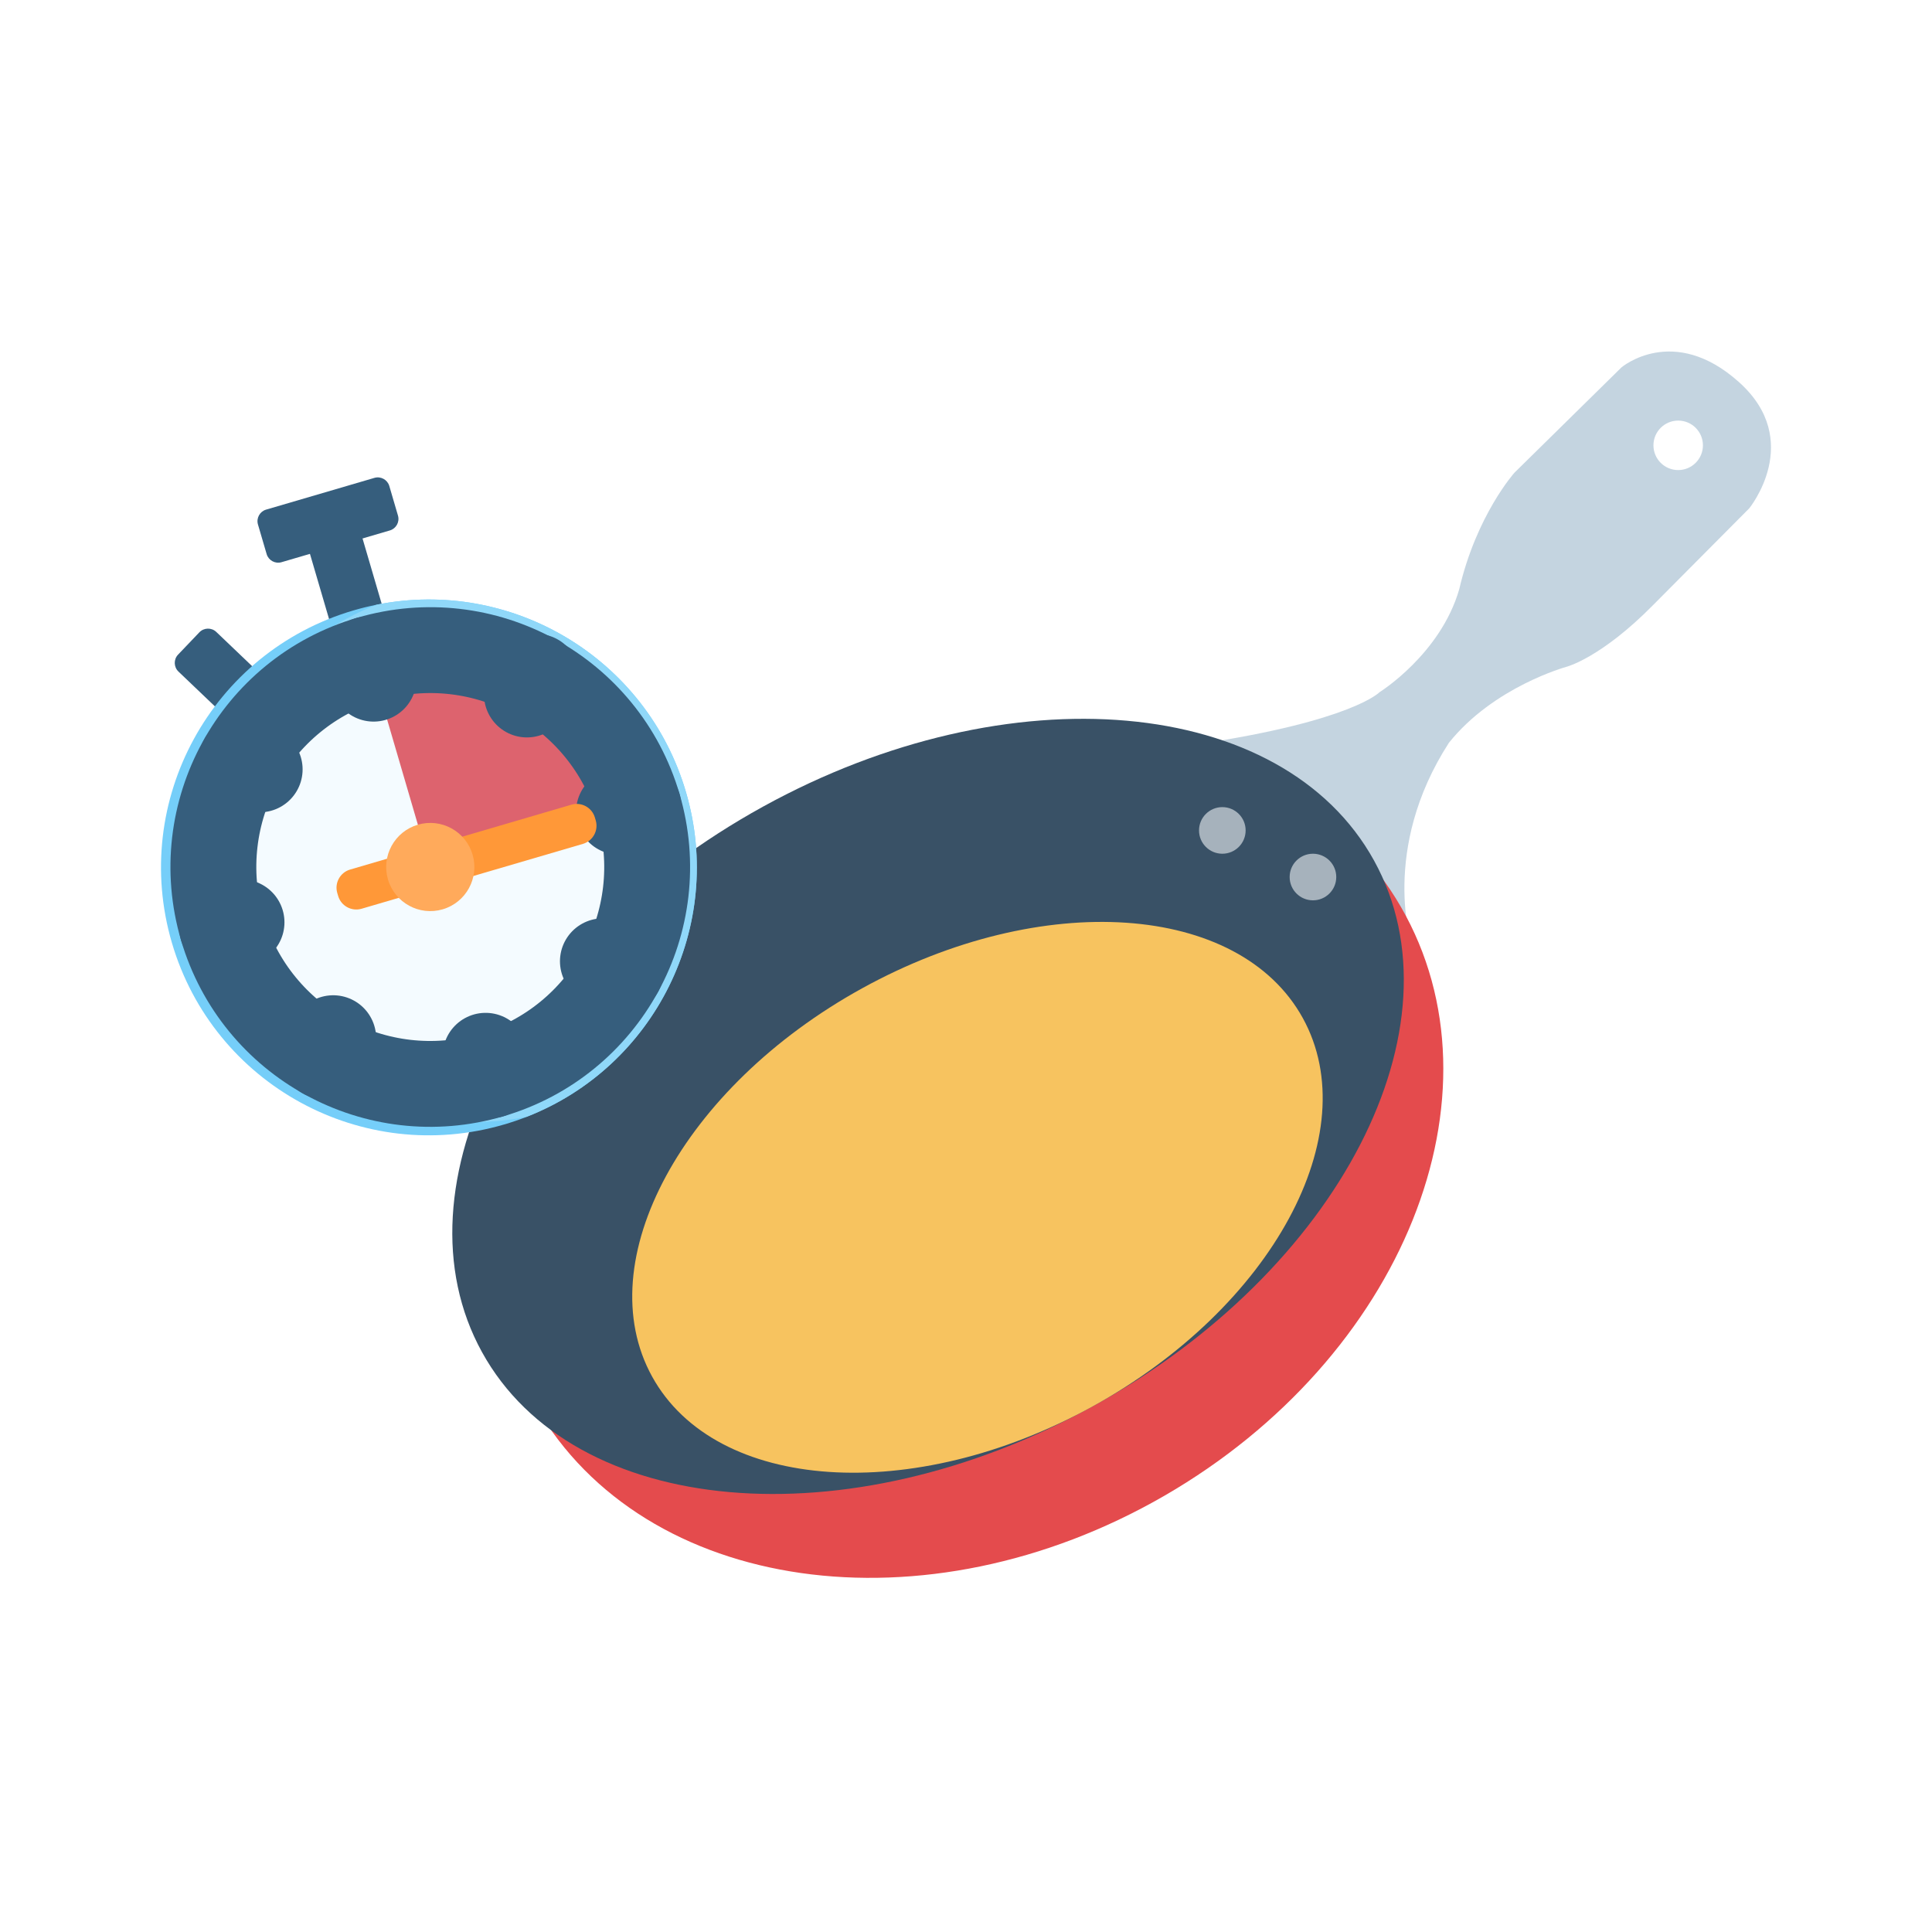
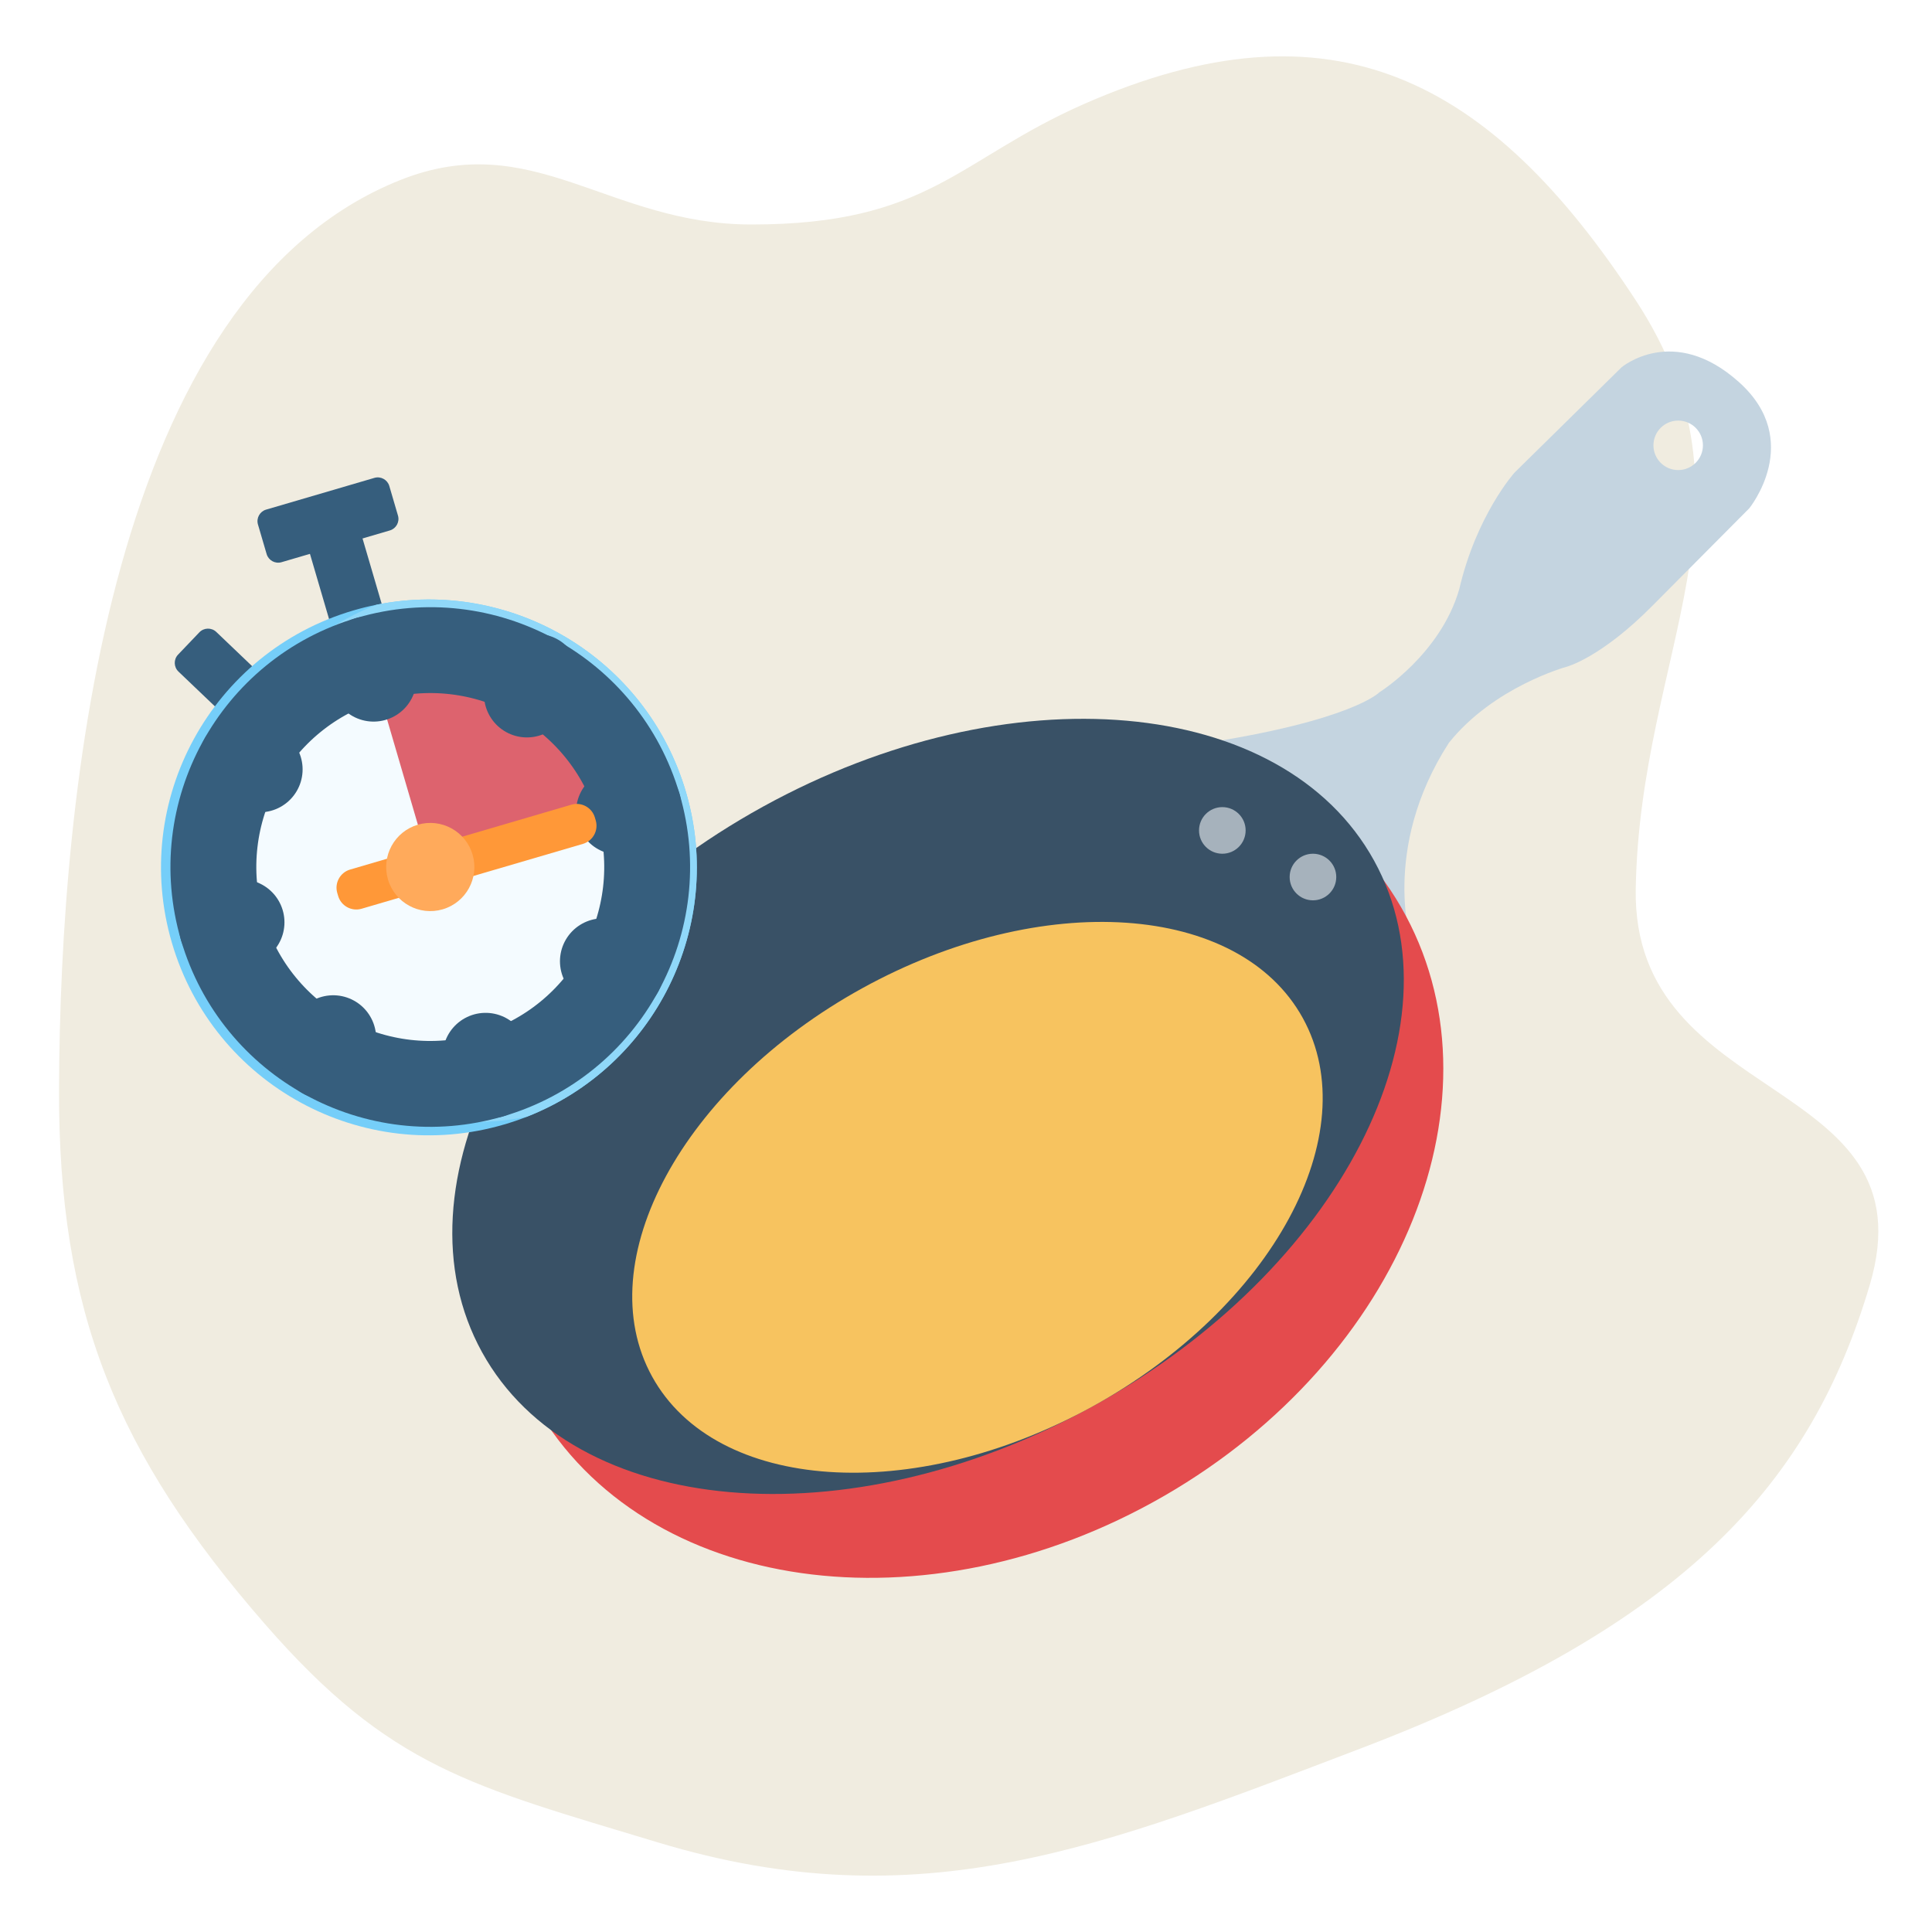
<svg xmlns="http://www.w3.org/2000/svg" width="240" height="240" viewBox="0 0 240 240" fill="none">
+   <path d="M93.351 27.888C115.437 27.888 118.996 19.82 134.616 12.939C165.504 -0.668 185.188 9.793 203.197 37.301C219.616 62.379 203.728 80.834 203.197 110.386C202.706 137.72 240.078 133.359 232.257 159.663C224.993 184.096 209.59 201.742 168.907 217.245C137.138 229.35 114.339 238.735 81.727 228.872C58.507 221.85 48.465 219.601 32.907 201.742C14.38 180.476 7.248 162.937 7.334 135.301C7.45 98.06 13.677 36.677 49.762 22.351C66.189 15.829 75.555 27.888 93.351 27.888Z" fill="#F0ECE0" />
  <path d="M208.471 58.394C206.773 58.394 205.397 57.018 205.397 55.32C205.397 53.623 206.773 52.247 208.471 52.247C210.168 52.247 211.544 53.623 211.544 55.32C211.544 57.018 210.168 58.394 208.471 58.394ZM216.012 47.458C207.863 40.167 201.43 45.635 201.43 45.635L188.135 58.716C188.135 58.716 183.418 63.969 181.273 73.19C178.95 81.267 171.373 85.985 171.373 85.985C171.373 85.985 167.978 89.559 148.947 92.418C129.916 95.277 175.376 117.364 175.376 117.364C175.376 117.364 171.409 105.57 179.987 92.275C185.562 85.306 194.568 82.84 194.568 82.84C194.568 82.84 198.857 81.767 205.397 75.12L217.298 63.147C217.298 63.147 224.16 54.749 216.012 47.458Z" fill="#C4D4E0" />
  <path d="M174.028 112.661C187.464 135.932 174.302 168.686 144.628 185.817C114.956 202.949 80.009 197.972 66.573 174.7C53.138 151.429 66.3 118.676 95.973 101.544C125.646 84.412 160.593 89.39 174.028 112.661Z" fill="#E44B4D" />
  <path d="M170.696 106.915C182.024 127.477 166.4 157.814 135.798 174.673C105.196 191.532 71.205 188.53 59.877 167.968C48.548 147.405 64.172 117.069 94.775 100.209C125.376 83.35 159.368 86.352 170.696 106.915Z" fill="#395166" />
-   <path d="M161.84 126.469C169.743 140.813 158.055 162.411 135.733 174.708C113.412 187.006 88.911 185.346 81.007 171.001C73.105 156.656 84.793 135.058 107.114 122.761C129.436 110.464 153.937 112.124 161.84 126.469Z" fill="#F7C35F" />
+   <path d="M161.84 126.468C169.743 140.813 158.055 162.411 135.733 174.708C113.412 187.006 88.911 185.346 81.007 171.001C73.105 156.656 84.793 135.058 107.114 122.761C129.436 110.464 153.937 112.124 161.84 126.468Z" fill="#F7C35F" />
  <path d="M165.995 108.947C165.995 110.546 164.699 111.842 163.1 111.842C161.501 111.842 160.205 110.546 160.205 108.947C160.205 107.349 161.501 106.053 163.1 106.053C164.699 106.053 165.995 107.349 165.995 108.947Z" fill="#A6B2BC" />
  <path d="M154.737 103.158C154.737 104.757 153.441 106.053 151.842 106.053C150.243 106.053 148.947 104.757 148.947 103.158C148.947 101.559 150.243 100.263 151.842 100.263C153.441 100.263 154.737 101.559 154.737 103.158Z" fill="#A6B2BC" />
  <path d="M27.333 88.355L22.168 83.424C21.576 82.859 21.554 81.913 22.119 81.321L24.764 78.55C25.329 77.958 26.276 77.936 26.867 78.501L32.032 83.431C32.624 83.996 32.647 84.943 32.081 85.535L29.436 88.305C28.872 88.897 27.925 88.919 27.333 88.355Z" fill="#365E7D" />
  <path d="M41.102 77.667L38.315 68.159C38.085 67.373 38.539 66.543 39.324 66.312L43 65.235C43.785 65.005 44.616 65.459 44.846 66.245L47.633 75.753C47.863 76.538 47.409 77.369 46.623 77.599L42.948 78.676C42.163 78.907 41.331 78.452 41.102 77.667Z" fill="#365E7D" />
  <path d="M33.055 63.307L46.515 59.362C47.3 59.133 48.131 59.587 48.361 60.372L49.438 64.048C49.669 64.833 49.215 65.664 48.429 65.894L34.968 69.839C34.183 70.069 33.353 69.615 33.123 68.829L32.045 65.153C31.815 64.368 32.269 63.538 33.055 63.307Z" fill="#365E7D" />
  <path d="M85.213 98.396C90.102 115.078 81.323 132.52 65.432 138.731C64.524 139.087 63.593 139.405 62.639 139.684C45.006 144.852 26.52 134.747 21.351 117.111C16.184 99.478 26.291 80.99 43.925 75.823C44.878 75.544 45.833 75.308 46.79 75.118C63.52 71.769 80.325 81.716 85.213 98.396Z" fill="#75CEF9" />
  <path d="M85.212 98.396C90.101 115.078 81.323 132.52 65.432 138.731C48.7 142.08 31.896 132.136 27.008 115.453C22.119 98.773 30.897 81.33 46.79 75.118C63.52 71.769 80.324 81.716 85.212 98.396Z" fill="#90D8F9" />
  <path d="M79.299 100.129C83.483 114.405 75.302 129.37 61.026 133.553C46.749 137.737 31.785 129.556 27.601 115.279C23.417 101.003 31.599 86.039 45.875 81.855C60.151 77.671 75.116 85.853 79.299 100.129Z" fill="#F4FBFF" />
  <path d="M53.45 107.704L79.3 100.129C77.292 93.278 72.64 87.498 66.377 84.072C60.113 80.646 52.737 79.847 45.885 81.852L53.45 107.704Z" fill="#DD636E" />
  <path d="M79.299 100.129C83.483 114.405 75.302 129.37 61.026 133.553C46.749 137.737 31.785 129.556 27.601 115.279C23.417 101.003 31.599 86.039 45.875 81.855C60.151 77.671 75.116 85.853 79.299 100.129Z" stroke="#365E7D" stroke-width="10.667" stroke-miterlimit="10" />
  <path d="M27.601 115.279L30.003 114.575" stroke="#365E7D" stroke-width="10.667" stroke-miterlimit="10" stroke-linecap="round" />
  <path d="M76.898 100.833L79.3 100.129" stroke="#365E7D" stroke-width="10.667" stroke-miterlimit="10" stroke-linecap="round" />
  <path d="M46.41 84.306L45.706 81.904" stroke="#365E7D" stroke-width="10.667" stroke-miterlimit="10" stroke-linecap="round" />
  <path d="M40.193 131.165L41.393 128.969" stroke="#365E7D" stroke-width="10.667" stroke-miterlimit="10" stroke-linecap="round" />
  <path d="M32.257 95.575L30.061 94.375" stroke="#365E7D" stroke-width="10.667" stroke-miterlimit="10" stroke-linecap="round" />
  <path d="M66.657 84.076L65.456 86.272" stroke="#365E7D" stroke-width="10.667" stroke-miterlimit="10" stroke-linecap="round" />
  <path d="M74.894 119.413L77.09 120.614" stroke="#365E7D" stroke-width="10.667" stroke-miterlimit="10" stroke-linecap="round" />
  <path d="M61.026 133.553L60.322 131.152" stroke="#365E7D" stroke-width="10.667" stroke-miterlimit="10" stroke-linecap="round" />
  <path d="M72.417 104.829L44.913 112.889C43.676 113.252 42.368 112.536 42.006 111.3L41.897 110.928C41.535 109.691 42.25 108.383 43.486 108.021L70.99 99.96C72.227 99.598 73.535 100.313 73.897 101.55L74.006 101.922C74.369 103.158 73.653 104.466 72.417 104.829Z" fill="#FF9838" />
  <path d="M58.706 106.164C59.557 109.067 57.893 112.11 54.991 112.96C52.088 113.811 49.045 112.147 48.194 109.245C47.344 106.342 49.007 103.299 51.91 102.448C54.813 101.598 57.856 103.261 58.706 106.164Z" fill="#FFAA5B" />
</svg>
